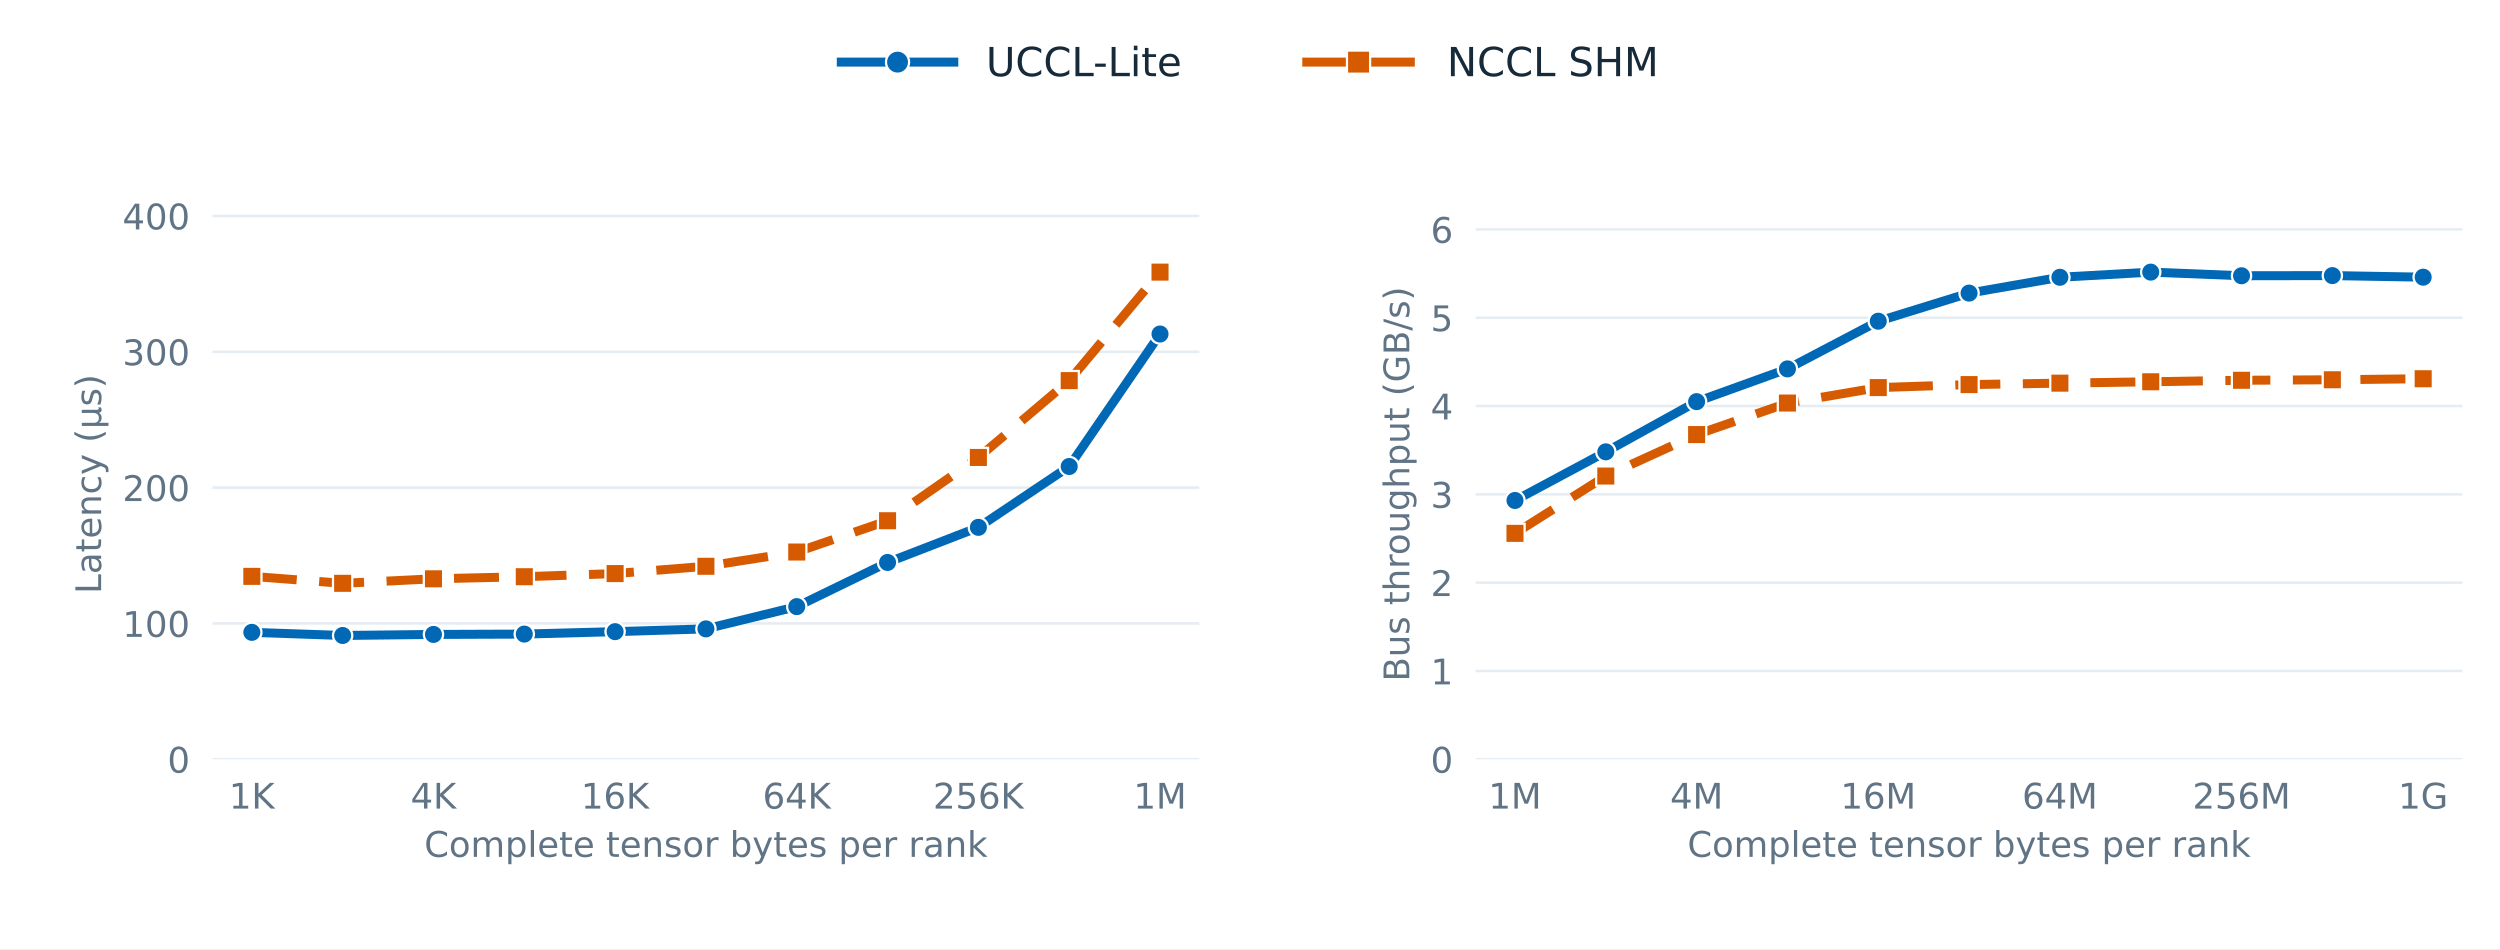
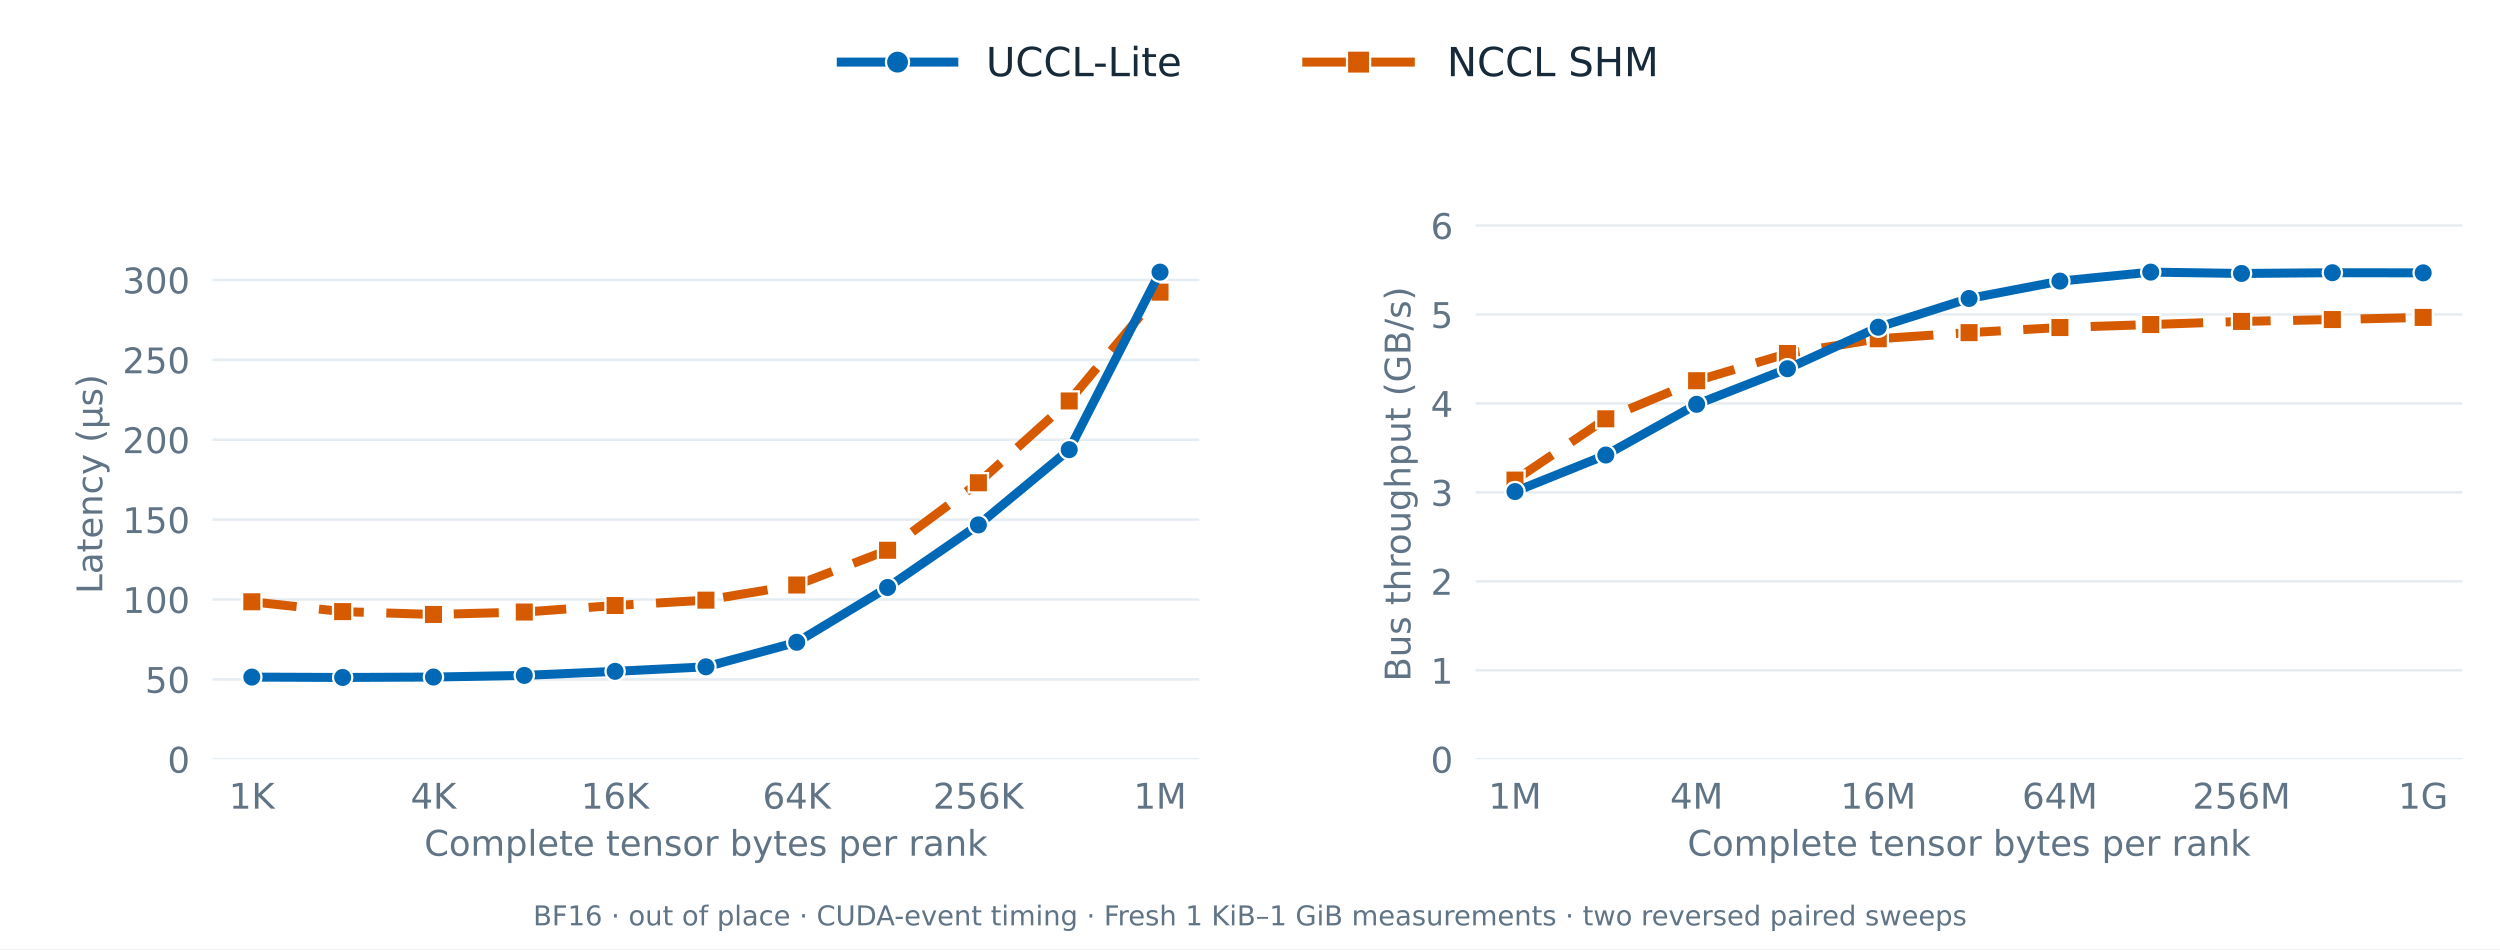
<svg xmlns="http://www.w3.org/2000/svg" xmlns:xlink="http://www.w3.org/1999/xlink" width="777.6pt" height="295.2pt" viewBox="0 0 777.6 295.2" version="1.1">
  <defs>
    <style type="text/css">*{stroke-linejoin: round; stroke-linecap: butt}</style>
  </defs>
  <g id="figure_1">
    <g id="patch_1">
      <path d="M 0 295.2 L 777.6 295.2 L 777.6 0 L 0 0 z " style="fill: #ffffff" />
    </g>
    <g id="axes_1">
      <g id="patch_2">
        <path d="M 66.096 236.16 L 373.043 236.16 L 373.043 64.944 L 66.096 64.944 z " style="fill: #ffffff" />
      </g>
      <g id="matplotlib.axis_1">
        <g id="xtick_1">
          <g id="line2d_1" />
          <g id="text_1">
-             <text style="font-size: 11px; font-family: 'DejaVu Sans'; text-anchor: middle; fill: #607486" x="78.327" y="251.517" transform="rotate(-0 78.32651 251.5174)">1K</text>
+             <text style="font-size: 11px; font-family: 'DejaVu Sans'; text-anchor: middle; fill: #607486" x="78.327" y="251.518" transform="rotate(-0 78.32651 251.5183)">1K</text>
          </g>
        </g>
        <g id="xtick_2">
          <g id="line2d_2" />
          <g id="text_2">
-             <text style="font-size: 11px; font-family: 'DejaVu Sans'; text-anchor: middle; fill: #607486" x="134.824" y="251.517" transform="rotate(-0 134.8238 251.5174)">4K</text>
+             <text style="font-size: 11px; font-family: 'DejaVu Sans'; text-anchor: middle; fill: #607486" x="134.824" y="251.518" transform="rotate(-0 134.8238 251.5183)">4K</text>
          </g>
        </g>
        <g id="xtick_3">
          <g id="line2d_3" />
          <g id="text_3">
-             <text style="font-size: 11px; font-family: 'DejaVu Sans'; text-anchor: middle; fill: #607486" x="191.321" y="251.517" transform="rotate(-0 191.3211 251.5174)">16K</text>
+             <text style="font-size: 11px; font-family: 'DejaVu Sans'; text-anchor: middle; fill: #607486" x="191.321" y="251.518" transform="rotate(-0 191.3211 251.5183)">16K</text>
          </g>
        </g>
        <g id="xtick_4">
          <g id="line2d_4" />
          <g id="text_4">
-             <text style="font-size: 11px; font-family: 'DejaVu Sans'; text-anchor: middle; fill: #607486" x="247.818" y="251.517" transform="rotate(-0 247.8183 251.5174)">64K</text>
+             <text style="font-size: 11px; font-family: 'DejaVu Sans'; text-anchor: middle; fill: #607486" x="247.818" y="251.518" transform="rotate(-0 247.8183 251.5183)">64K</text>
          </g>
        </g>
        <g id="xtick_5">
          <g id="line2d_5" />
          <g id="text_5">
-             <text style="font-size: 11px; font-family: 'DejaVu Sans'; text-anchor: middle; fill: #607486" x="304.316" y="251.517" transform="rotate(-0 304.3156 251.5174)">256K</text>
+             <text style="font-size: 11px; font-family: 'DejaVu Sans'; text-anchor: middle; fill: #607486" x="304.316" y="251.518" transform="rotate(-0 304.3156 251.5183)">256K</text>
          </g>
        </g>
        <g id="xtick_6">
          <g id="line2d_6" />
          <g id="text_6">
-             <text style="font-size: 11px; font-family: 'DejaVu Sans'; text-anchor: middle; fill: #607486" x="360.813" y="251.517" transform="rotate(-0 360.8129 251.5174)">1M</text>
+             <text style="font-size: 11px; font-family: 'DejaVu Sans'; text-anchor: middle; fill: #607486" x="360.813" y="251.518" transform="rotate(-0 360.8129 251.5183)">1M</text>
          </g>
        </g>
        <g id="text_7">
-           <text style="font-size: 11px; font-family: 'DejaVu Sans'; text-anchor: middle; fill: #607486" x="219.57" y="266.518" transform="rotate(-0 219.5697 266.5183)">Complete tensor bytes per rank</text>
+           <text style="font-size: 11px; font-family: 'DejaVu Sans'; text-anchor: middle; fill: #607486" x="219.57" y="266.164" transform="rotate(-0 219.5697 266.1642)">Complete tensor bytes per rank</text>
        </g>
      </g>
      <g id="matplotlib.axis_2">
        <g id="ytick_1">
          <g id="line2d_7">
            <path d="M 66.096 236.16 L 373.043 236.16 " clip-path="url(#pcc9501a2ec)" style="fill: none; stroke: #e6edf2; stroke-width: 0.8; stroke-linecap: square" />
          </g>
          <g id="line2d_8" />
          <g id="text_8">
-             <text style="font-size: 11px; font-family: 'DejaVu Sans'; text-anchor: end; fill: #607486" x="59.096" y="240.339" transform="rotate(-0 59.096 240.3387)">0</text>
+             <text style="font-size: 11px; font-family: 'DejaVu Sans'; text-anchor: end; fill: #607486" x="59.096" y="240.339" transform="rotate(-0 59.096 240.3391)">0</text>
          </g>
        </g>
        <g id="ytick_2">
          <g id="line2d_9">
-             <path d="M 66.096 193.914 L 373.043 193.914 " clip-path="url(#pcc9501a2ec)" style="fill: none; stroke: #e6edf2; stroke-width: 0.8; stroke-linecap: square" />
+             <path d="M 66.096 211.312 L 373.043 211.312 " clip-path="url(#pcc9501a2ec)" style="fill: none; stroke: #e6edf2; stroke-width: 0.8; stroke-linecap: square" />
          </g>
          <g id="line2d_10" />
          <g id="text_9">
-             <text style="font-size: 11px; font-family: 'DejaVu Sans'; text-anchor: end; fill: #607486" x="59.096" y="198.092" transform="rotate(-0 59.096 198.0925)">100</text>
+             <text style="font-size: 11px; font-family: 'DejaVu Sans'; text-anchor: end; fill: #607486" x="59.096" y="215.492" transform="rotate(-0 59.096 215.4916)">50</text>
          </g>
        </g>
        <g id="ytick_3">
          <g id="line2d_11">
-             <path d="M 66.096 151.668 L 373.043 151.668 " clip-path="url(#pcc9501a2ec)" style="fill: none; stroke: #e6edf2; stroke-width: 0.8; stroke-linecap: square" />
+             <path d="M 66.096 186.465 L 373.043 186.465 " clip-path="url(#pcc9501a2ec)" style="fill: none; stroke: #e6edf2; stroke-width: 0.8; stroke-linecap: square" />
          </g>
          <g id="line2d_12" />
          <g id="text_10">
-             <text style="font-size: 11px; font-family: 'DejaVu Sans'; text-anchor: end; fill: #607486" x="59.096" y="155.846" transform="rotate(-0 59.096 155.8463)">200</text>
+             <text style="font-size: 11px; font-family: 'DejaVu Sans'; text-anchor: end; fill: #607486" x="59.096" y="190.644" transform="rotate(-0 59.096 190.644)">100</text>
          </g>
        </g>
        <g id="ytick_4">
          <g id="line2d_13">
-             <path d="M 66.096 109.421 L 373.043 109.421 " clip-path="url(#pcc9501a2ec)" style="fill: none; stroke: #e6edf2; stroke-width: 0.8; stroke-linecap: square" />
+             <path d="M 66.096 161.617 L 373.043 161.617 " clip-path="url(#pcc9501a2ec)" style="fill: none; stroke: #e6edf2; stroke-width: 0.8; stroke-linecap: square" />
          </g>
          <g id="line2d_14" />
          <g id="text_11">
-             <text style="font-size: 11px; font-family: 'DejaVu Sans'; text-anchor: end; fill: #607486" x="59.096" y="113.6" transform="rotate(-0 59.096 113.6001)">300</text>
+             <text style="font-size: 11px; font-family: 'DejaVu Sans'; text-anchor: end; fill: #607486" x="59.096" y="165.796" transform="rotate(-0 59.096 165.7964)">150</text>
          </g>
        </g>
        <g id="ytick_5">
          <g id="line2d_15">
-             <path d="M 66.096 67.175 L 373.043 67.175 " clip-path="url(#pcc9501a2ec)" style="fill: none; stroke: #e6edf2; stroke-width: 0.8; stroke-linecap: square" />
+             <path d="M 66.096 136.77 L 373.043 136.77 " clip-path="url(#pcc9501a2ec)" style="fill: none; stroke: #e6edf2; stroke-width: 0.8; stroke-linecap: square" />
          </g>
          <g id="line2d_16" />
          <g id="text_12">
-             <text style="font-size: 11px; font-family: 'DejaVu Sans'; text-anchor: end; fill: #607486" x="59.096" y="71.354" transform="rotate(-0 59.096 71.35385)">400</text>
-           </g>
-         </g>
-         <g id="text_13">
-           <text style="font-size: 11px; font-family: 'DejaVu Sans'; text-anchor: middle; fill: #607486" x="31.457" y="150.552" transform="rotate(-90 31.45717 150.552)">Latency (µs)</text>
-         </g>
-       </g>
-       <g id="line2d_17">
-         <path d="M 78.327 179.273 L 106.575 181.436 L 134.824 180.03 L 163.072 179.381 L 191.321 178.408 L 219.57 176.137 L 247.818 171.702 L 276.067 161.969 L 304.316 142.286 L 332.564 118.384 L 360.813 84.641 " clip-path="url(#pcc9501a2ec)" style="fill: none; stroke-dasharray: 14,7; stroke-dashoffset: 0; stroke: #d65a00; stroke-width: 2.8" />
+             <text style="font-size: 11px; font-family: 'DejaVu Sans'; text-anchor: end; fill: #607486" x="59.096" y="140.949" transform="rotate(-0 59.096 140.9488)">200</text>
+           </g>
+         </g>
+         <g id="ytick_6">
+           <g id="line2d_17">
+             <path d="M 66.096 111.922 L 373.043 111.922 " clip-path="url(#pcc9501a2ec)" style="fill: none; stroke: #e6edf2; stroke-width: 0.8; stroke-linecap: square" />
+           </g>
+           <g id="line2d_18" />
+           <g id="text_13">
+             <text style="font-size: 11px; font-family: 'DejaVu Sans'; text-anchor: end; fill: #607486" x="59.096" y="116.101" transform="rotate(-0 59.096 116.1012)">250</text>
+           </g>
+         </g>
+         <g id="ytick_7">
+           <g id="line2d_19">
+             <path d="M 66.096 87.074 L 373.043 87.074 " clip-path="url(#pcc9501a2ec)" style="fill: none; stroke: #e6edf2; stroke-width: 0.8; stroke-linecap: square" />
+           </g>
+           <g id="line2d_20" />
+           <g id="text_14">
+             <text style="font-size: 11px; font-family: 'DejaVu Sans'; text-anchor: end; fill: #607486" x="59.096" y="91.254" transform="rotate(-0 59.096 91.25363)">300</text>
+           </g>
+         </g>
+         <g id="text_15">
+           <text style="font-size: 11px; font-family: 'DejaVu Sans'; text-anchor: middle; fill: #607486" x="31.812" y="150.552" transform="rotate(-90 31.81209 150.552)">Latency (µs)</text>
+         </g>
+       </g>
+       <g id="line2d_21">
+         <path d="M 78.327 187.18 L 106.575 190.234 L 134.824 191.124 L 163.072 190.369 L 191.321 188.333 L 219.57 186.672 L 247.818 181.964 L 276.067 171.151 L 304.316 150.16 L 332.564 124.716 L 360.813 90.875 " clip-path="url(#pcc9501a2ec)" style="fill: none; stroke-dasharray: 14,7; stroke-dashoffset: 0; stroke: #d65a00; stroke-width: 2.8" />
        <defs>
          <path id="mbd1e659322" d="M -3 3 L 3 3 L 3 -3 L -3 -3 z " style="stroke: #ffffff; stroke-width: 0.7; stroke-linejoin: miter" />
        </defs>
        <g clip-path="url(#pcc9501a2ec)">
-           <use xlink:href="#mbd1e659322" x="78.327" y="179.273" style="fill: #d65a00; stroke: #ffffff; stroke-width: 0.7; stroke-linejoin: miter" />
-           <use xlink:href="#mbd1e659322" x="106.575" y="181.436" style="fill: #d65a00; stroke: #ffffff; stroke-width: 0.7; stroke-linejoin: miter" />
-           <use xlink:href="#mbd1e659322" x="134.824" y="180.03" style="fill: #d65a00; stroke: #ffffff; stroke-width: 0.7; stroke-linejoin: miter" />
-           <use xlink:href="#mbd1e659322" x="163.072" y="179.381" style="fill: #d65a00; stroke: #ffffff; stroke-width: 0.7; stroke-linejoin: miter" />
-           <use xlink:href="#mbd1e659322" x="191.321" y="178.408" style="fill: #d65a00; stroke: #ffffff; stroke-width: 0.7; stroke-linejoin: miter" />
-           <use xlink:href="#mbd1e659322" x="219.57" y="176.137" style="fill: #d65a00; stroke: #ffffff; stroke-width: 0.7; stroke-linejoin: miter" />
-           <use xlink:href="#mbd1e659322" x="247.818" y="171.702" style="fill: #d65a00; stroke: #ffffff; stroke-width: 0.7; stroke-linejoin: miter" />
-           <use xlink:href="#mbd1e659322" x="276.067" y="161.969" style="fill: #d65a00; stroke: #ffffff; stroke-width: 0.7; stroke-linejoin: miter" />
-           <use xlink:href="#mbd1e659322" x="304.316" y="142.286" style="fill: #d65a00; stroke: #ffffff; stroke-width: 0.7; stroke-linejoin: miter" />
-           <use xlink:href="#mbd1e659322" x="332.564" y="118.384" style="fill: #d65a00; stroke: #ffffff; stroke-width: 0.7; stroke-linejoin: miter" />
-           <use xlink:href="#mbd1e659322" x="360.813" y="84.641" style="fill: #d65a00; stroke: #ffffff; stroke-width: 0.7; stroke-linejoin: miter" />
-         </g>
-       </g>
-       <g id="line2d_18">
-         <path d="M 78.327 196.685 L 106.575 197.658 L 134.824 197.334 L 163.072 197.226 L 191.321 196.469 L 219.57 195.604 L 247.818 188.682 L 276.067 174.947 L 304.316 164.024 L 332.564 145.097 L 360.813 103.892 " clip-path="url(#pcc9501a2ec)" style="fill: none; stroke: #0068b5; stroke-width: 2.8; stroke-linecap: square" />
+           <use xlink:href="#mbd1e659322" x="78.327" y="187.18" style="fill: #d65a00; stroke: #ffffff; stroke-width: 0.7; stroke-linejoin: miter" />
+           <use xlink:href="#mbd1e659322" x="106.575" y="190.234" style="fill: #d65a00; stroke: #ffffff; stroke-width: 0.7; stroke-linejoin: miter" />
+           <use xlink:href="#mbd1e659322" x="134.824" y="191.124" style="fill: #d65a00; stroke: #ffffff; stroke-width: 0.7; stroke-linejoin: miter" />
+           <use xlink:href="#mbd1e659322" x="163.072" y="190.369" style="fill: #d65a00; stroke: #ffffff; stroke-width: 0.7; stroke-linejoin: miter" />
+           <use xlink:href="#mbd1e659322" x="191.321" y="188.333" style="fill: #d65a00; stroke: #ffffff; stroke-width: 0.7; stroke-linejoin: miter" />
+           <use xlink:href="#mbd1e659322" x="219.57" y="186.672" style="fill: #d65a00; stroke: #ffffff; stroke-width: 0.7; stroke-linejoin: miter" />
+           <use xlink:href="#mbd1e659322" x="247.818" y="181.964" style="fill: #d65a00; stroke: #ffffff; stroke-width: 0.7; stroke-linejoin: miter" />
+           <use xlink:href="#mbd1e659322" x="276.067" y="171.151" style="fill: #d65a00; stroke: #ffffff; stroke-width: 0.7; stroke-linejoin: miter" />
+           <use xlink:href="#mbd1e659322" x="304.316" y="150.16" style="fill: #d65a00; stroke: #ffffff; stroke-width: 0.7; stroke-linejoin: miter" />
+           <use xlink:href="#mbd1e659322" x="332.564" y="124.716" style="fill: #d65a00; stroke: #ffffff; stroke-width: 0.7; stroke-linejoin: miter" />
+           <use xlink:href="#mbd1e659322" x="360.813" y="90.875" style="fill: #d65a00; stroke: #ffffff; stroke-width: 0.7; stroke-linejoin: miter" />
+         </g>
+       </g>
+       <g id="line2d_22">
+         <path d="M 78.327 210.601 L 106.575 210.716 L 134.824 210.589 L 163.072 210.08 L 191.321 208.812 L 219.57 207.408 L 247.818 199.775 L 276.067 182.728 L 304.316 163.263 L 332.564 139.863 L 360.813 84.641 " clip-path="url(#pcc9501a2ec)" style="fill: none; stroke: #0068b5; stroke-width: 2.8; stroke-linecap: square" />
        <defs>
          <path id="me8a90994ab" d="M 0 3 C 0.796 3 1.559 2.684 2.121 2.121 C 2.684 1.559 3 0.796 3 0 C 3 -0.796 2.684 -1.559 2.121 -2.121 C 1.559 -2.684 0.796 -3 0 -3 C -0.796 -3 -1.559 -2.684 -2.121 -2.121 C -2.684 -1.559 -3 -0.796 -3 0 C -3 0.796 -2.684 1.559 -2.121 2.121 C -1.559 2.684 -0.796 3 0 3 z " style="stroke: #ffffff; stroke-width: 0.7" />
        </defs>
        <g clip-path="url(#pcc9501a2ec)">
-           <use xlink:href="#me8a90994ab" x="78.327" y="196.685" style="fill: #0068b5; stroke: #ffffff; stroke-width: 0.7" />
-           <use xlink:href="#me8a90994ab" x="106.575" y="197.658" style="fill: #0068b5; stroke: #ffffff; stroke-width: 0.7" />
-           <use xlink:href="#me8a90994ab" x="134.824" y="197.334" style="fill: #0068b5; stroke: #ffffff; stroke-width: 0.7" />
-           <use xlink:href="#me8a90994ab" x="163.072" y="197.226" style="fill: #0068b5; stroke: #ffffff; stroke-width: 0.7" />
-           <use xlink:href="#me8a90994ab" x="191.321" y="196.469" style="fill: #0068b5; stroke: #ffffff; stroke-width: 0.7" />
-           <use xlink:href="#me8a90994ab" x="219.57" y="195.604" style="fill: #0068b5; stroke: #ffffff; stroke-width: 0.7" />
-           <use xlink:href="#me8a90994ab" x="247.818" y="188.682" style="fill: #0068b5; stroke: #ffffff; stroke-width: 0.7" />
-           <use xlink:href="#me8a90994ab" x="276.067" y="174.947" style="fill: #0068b5; stroke: #ffffff; stroke-width: 0.7" />
-           <use xlink:href="#me8a90994ab" x="304.316" y="164.024" style="fill: #0068b5; stroke: #ffffff; stroke-width: 0.7" />
-           <use xlink:href="#me8a90994ab" x="332.564" y="145.097" style="fill: #0068b5; stroke: #ffffff; stroke-width: 0.7" />
-           <use xlink:href="#me8a90994ab" x="360.813" y="103.892" style="fill: #0068b5; stroke: #ffffff; stroke-width: 0.7" />
+           <use xlink:href="#me8a90994ab" x="78.327" y="210.601" style="fill: #0068b5; stroke: #ffffff; stroke-width: 0.7" />
+           <use xlink:href="#me8a90994ab" x="106.575" y="210.716" style="fill: #0068b5; stroke: #ffffff; stroke-width: 0.7" />
+           <use xlink:href="#me8a90994ab" x="134.824" y="210.589" style="fill: #0068b5; stroke: #ffffff; stroke-width: 0.7" />
+           <use xlink:href="#me8a90994ab" x="163.072" y="210.08" style="fill: #0068b5; stroke: #ffffff; stroke-width: 0.7" />
+           <use xlink:href="#me8a90994ab" x="191.321" y="208.812" style="fill: #0068b5; stroke: #ffffff; stroke-width: 0.7" />
+           <use xlink:href="#me8a90994ab" x="219.57" y="207.408" style="fill: #0068b5; stroke: #ffffff; stroke-width: 0.7" />
+           <use xlink:href="#me8a90994ab" x="247.818" y="199.775" style="fill: #0068b5; stroke: #ffffff; stroke-width: 0.7" />
+           <use xlink:href="#me8a90994ab" x="276.067" y="182.728" style="fill: #0068b5; stroke: #ffffff; stroke-width: 0.7" />
+           <use xlink:href="#me8a90994ab" x="304.316" y="163.263" style="fill: #0068b5; stroke: #ffffff; stroke-width: 0.7" />
+           <use xlink:href="#me8a90994ab" x="332.564" y="139.863" style="fill: #0068b5; stroke: #ffffff; stroke-width: 0.7" />
+           <use xlink:href="#me8a90994ab" x="360.813" y="84.641" style="fill: #0068b5; stroke: #ffffff; stroke-width: 0.7" />
        </g>
      </g>
    </g>
    <g id="axes_2">
      <g id="patch_3">
        <path d="M 458.989 236.16 L 765.936 236.16 L 765.936 64.944 L 458.989 64.944 z " style="fill: #ffffff" />
      </g>
      <g id="matplotlib.axis_3">
        <g id="xtick_7">
-           <g id="line2d_19" />
-           <g id="text_14">
-             <text style="font-size: 11px; font-family: 'DejaVu Sans'; text-anchor: middle; fill: #607486" x="471.219" y="251.517" transform="rotate(-0 471.2191 251.5174)">1M</text>
+           <g id="line2d_23" />
+           <g id="text_16">
+             <text style="font-size: 11px; font-family: 'DejaVu Sans'; text-anchor: middle; fill: #607486" x="471.219" y="251.518" transform="rotate(-0 471.2191 251.5183)">1M</text>
          </g>
        </g>
        <g id="xtick_8">
-           <g id="line2d_20" />
-           <g id="text_15">
-             <text style="font-size: 11px; font-family: 'DejaVu Sans'; text-anchor: middle; fill: #607486" x="527.716" y="251.517" transform="rotate(-0 527.7164 251.5174)">4M</text>
+           <g id="line2d_24" />
+           <g id="text_17">
+             <text style="font-size: 11px; font-family: 'DejaVu Sans'; text-anchor: middle; fill: #607486" x="527.716" y="251.518" transform="rotate(-0 527.7164 251.5183)">4M</text>
          </g>
        </g>
        <g id="xtick_9">
-           <g id="line2d_21" />
-           <g id="text_16">
-             <text style="font-size: 11px; font-family: 'DejaVu Sans'; text-anchor: middle; fill: #607486" x="584.214" y="251.517" transform="rotate(-0 584.2137 251.5174)">16M</text>
+           <g id="line2d_25" />
+           <g id="text_18">
+             <text style="font-size: 11px; font-family: 'DejaVu Sans'; text-anchor: middle; fill: #607486" x="584.214" y="251.518" transform="rotate(-0 584.2137 251.5183)">16M</text>
          </g>
        </g>
        <g id="xtick_10">
-           <g id="line2d_22" />
-           <g id="text_17">
-             <text style="font-size: 11px; font-family: 'DejaVu Sans'; text-anchor: middle; fill: #607486" x="640.711" y="251.517" transform="rotate(-0 640.711 251.5174)">64M</text>
+           <g id="line2d_26" />
+           <g id="text_19">
+             <text style="font-size: 11px; font-family: 'DejaVu Sans'; text-anchor: middle; fill: #607486" x="640.711" y="251.518" transform="rotate(-0 640.711 251.5183)">64M</text>
          </g>
        </g>
        <g id="xtick_11">
-           <g id="line2d_23" />
-           <g id="text_18">
-             <text style="font-size: 11px; font-family: 'DejaVu Sans'; text-anchor: middle; fill: #607486" x="697.208" y="251.517" transform="rotate(-0 697.2082 251.5174)">256M</text>
+           <g id="line2d_27" />
+           <g id="text_20">
+             <text style="font-size: 11px; font-family: 'DejaVu Sans'; text-anchor: middle; fill: #607486" x="697.208" y="251.518" transform="rotate(-0 697.2082 251.5183)">256M</text>
          </g>
        </g>
        <g id="xtick_12">
-           <g id="line2d_24" />
-           <g id="text_19">
-             <text style="font-size: 11px; font-family: 'DejaVu Sans'; text-anchor: middle; fill: #607486" x="753.705" y="251.517" transform="rotate(-0 753.7055 251.5174)">1G</text>
-           </g>
-         </g>
-         <g id="text_20">
-           <text style="font-size: 11px; font-family: 'DejaVu Sans'; text-anchor: middle; fill: #607486" x="612.462" y="266.518" transform="rotate(-0 612.4623 266.5183)">Complete tensor bytes per rank</text>
+           <g id="line2d_28" />
+           <g id="text_21">
+             <text style="font-size: 11px; font-family: 'DejaVu Sans'; text-anchor: middle; fill: #607486" x="753.705" y="251.518" transform="rotate(-0 753.7055 251.5183)">1G</text>
+           </g>
+         </g>
+         <g id="text_22">
+           <text style="font-size: 11px; font-family: 'DejaVu Sans'; text-anchor: middle; fill: #607486" x="612.462" y="266.164" transform="rotate(-0 612.4623 266.1642)">Complete tensor bytes per rank</text>
        </g>
      </g>
      <g id="matplotlib.axis_4">
-         <g id="ytick_6">
-           <g id="line2d_25">
-             <path d="M 458.989 236.16 L 765.936 236.16 " clip-path="url(#pd6201156bf)" style="fill: none; stroke: #e6edf2; stroke-width: 0.8; stroke-linecap: square" />
-           </g>
-           <g id="line2d_26" />
-           <g id="text_21">
-             <text style="font-size: 11px; font-family: 'DejaVu Sans'; text-anchor: end; fill: #607486" x="451.989" y="240.339" transform="rotate(-0 451.9886 240.3387)">0</text>
-           </g>
-         </g>
-         <g id="ytick_7">
-           <g id="line2d_27">
-             <path d="M 458.989 208.693 L 765.936 208.693 " clip-path="url(#pd6201156bf)" style="fill: none; stroke: #e6edf2; stroke-width: 0.8; stroke-linecap: square" />
-           </g>
-           <g id="line2d_28" />
-           <g id="text_22">
-             <text style="font-size: 11px; font-family: 'DejaVu Sans'; text-anchor: end; fill: #607486" x="451.989" y="212.872" transform="rotate(-0 451.9886 212.8716)">1</text>
-           </g>
-         </g>
        <g id="ytick_8">
          <g id="line2d_29">
-             <path d="M 458.989 181.226 L 765.936 181.226 " clip-path="url(#pd6201156bf)" style="fill: none; stroke: #e6edf2; stroke-width: 0.8; stroke-linecap: square" />
+             <path d="M 458.989 236.16 L 765.936 236.16 " clip-path="url(#pd6201156bf)" style="fill: none; stroke: #e6edf2; stroke-width: 0.8; stroke-linecap: square" />
          </g>
          <g id="line2d_30" />
          <g id="text_23">
-             <text style="font-size: 11px; font-family: 'DejaVu Sans'; text-anchor: end; fill: #607486" x="451.989" y="185.405" transform="rotate(-0 451.9886 185.4045)">2</text>
+             <text style="font-size: 11px; font-family: 'DejaVu Sans'; text-anchor: end; fill: #607486" x="451.989" y="240.339" transform="rotate(-0 451.9886 240.3391)">0</text>
          </g>
        </g>
        <g id="ytick_9">
          <g id="line2d_31">
-             <path d="M 458.989 153.759 L 765.936 153.759 " clip-path="url(#pd6201156bf)" style="fill: none; stroke: #e6edf2; stroke-width: 0.8; stroke-linecap: square" />
+             <path d="M 458.989 208.49 L 765.936 208.49 " clip-path="url(#pd6201156bf)" style="fill: none; stroke: #e6edf2; stroke-width: 0.8; stroke-linecap: square" />
          </g>
          <g id="line2d_32" />
          <g id="text_24">
-             <text style="font-size: 11px; font-family: 'DejaVu Sans'; text-anchor: end; fill: #607486" x="451.989" y="157.937" transform="rotate(-0 451.9886 157.9374)">3</text>
+             <text style="font-size: 11px; font-family: 'DejaVu Sans'; text-anchor: end; fill: #607486" x="451.989" y="212.67" transform="rotate(-0 451.9886 212.6696)">1</text>
          </g>
        </g>
        <g id="ytick_10">
          <g id="line2d_33">
-             <path d="M 458.989 126.292 L 765.936 126.292 " clip-path="url(#pd6201156bf)" style="fill: none; stroke: #e6edf2; stroke-width: 0.8; stroke-linecap: square" />
+             <path d="M 458.989 180.821 L 765.936 180.821 " clip-path="url(#pd6201156bf)" style="fill: none; stroke: #e6edf2; stroke-width: 0.8; stroke-linecap: square" />
          </g>
          <g id="line2d_34" />
          <g id="text_25">
-             <text style="font-size: 11px; font-family: 'DejaVu Sans'; text-anchor: end; fill: #607486" x="451.989" y="130.47" transform="rotate(-0 451.9886 130.4703)">4</text>
+             <text style="font-size: 11px; font-family: 'DejaVu Sans'; text-anchor: end; fill: #607486" x="451.989" y="185" transform="rotate(-0 451.9886 185)">2</text>
          </g>
        </g>
        <g id="ytick_11">
          <g id="line2d_35">
-             <path d="M 458.989 98.824 L 765.936 98.824 " clip-path="url(#pd6201156bf)" style="fill: none; stroke: #e6edf2; stroke-width: 0.8; stroke-linecap: square" />
+             <path d="M 458.989 153.151 L 765.936 153.151 " clip-path="url(#pd6201156bf)" style="fill: none; stroke: #e6edf2; stroke-width: 0.8; stroke-linecap: square" />
          </g>
          <g id="line2d_36" />
          <g id="text_26">
-             <text style="font-size: 11px; font-family: 'DejaVu Sans'; text-anchor: end; fill: #607486" x="451.989" y="103.003" transform="rotate(-0 451.9886 103.0032)">5</text>
+             <text style="font-size: 11px; font-family: 'DejaVu Sans'; text-anchor: end; fill: #607486" x="451.989" y="157.33" transform="rotate(-0 451.9886 157.3305)">3</text>
          </g>
        </g>
        <g id="ytick_12">
          <g id="line2d_37">
-             <path d="M 458.989 71.357 L 765.936 71.357 " clip-path="url(#pd6201156bf)" style="fill: none; stroke: #e6edf2; stroke-width: 0.8; stroke-linecap: square" />
+             <path d="M 458.989 125.482 L 765.936 125.482 " clip-path="url(#pd6201156bf)" style="fill: none; stroke: #e6edf2; stroke-width: 0.8; stroke-linecap: square" />
          </g>
          <g id="line2d_38" />
          <g id="text_27">
-             <text style="font-size: 11px; font-family: 'DejaVu Sans'; text-anchor: end; fill: #607486" x="451.989" y="75.536" transform="rotate(-0 451.9886 75.53609)">6</text>
-           </g>
-         </g>
-         <g id="text_28">
-           <text style="font-size: 11px; font-family: 'DejaVu Sans'; text-anchor: middle; fill: #607486" x="438.347" y="150.552" transform="rotate(-90 438.3473 150.552)">Bus throughput (GB/s)</text>
-         </g>
-       </g>
-       <g id="line2d_39">
-         <path d="M 471.219 165.894 L 499.468 148.069 L 527.716 135.168 L 555.965 125.364 L 584.214 120.558 L 612.462 119.626 L 640.711 119.176 L 668.96 118.749 L 697.208 118.279 L 725.457 118.122 L 753.705 117.802 " clip-path="url(#pd6201156bf)" style="fill: none; stroke-dasharray: 14,7; stroke-dashoffset: 0; stroke: #d65a00; stroke-width: 2.8" />
+             <text style="font-size: 11px; font-family: 'DejaVu Sans'; text-anchor: end; fill: #607486" x="451.989" y="129.661" transform="rotate(-0 451.9886 129.6609)">4</text>
+           </g>
+         </g>
+         <g id="ytick_13">
+           <g id="line2d_39">
+             <path d="M 458.989 97.812 L 765.936 97.812 " clip-path="url(#pd6201156bf)" style="fill: none; stroke: #e6edf2; stroke-width: 0.8; stroke-linecap: square" />
+           </g>
+           <g id="line2d_40" />
+           <g id="text_28">
+             <text style="font-size: 11px; font-family: 'DejaVu Sans'; text-anchor: end; fill: #607486" x="451.989" y="101.991" transform="rotate(-0 451.9886 101.9914)">5</text>
+           </g>
+         </g>
+         <g id="ytick_14">
+           <g id="line2d_41">
+             <path d="M 458.989 70.143 L 765.936 70.143 " clip-path="url(#pd6201156bf)" style="fill: none; stroke: #e6edf2; stroke-width: 0.8; stroke-linecap: square" />
+           </g>
+           <g id="line2d_42" />
+           <g id="text_29">
+             <text style="font-size: 11px; font-family: 'DejaVu Sans'; text-anchor: end; fill: #607486" x="451.989" y="74.322" transform="rotate(-0 451.9886 74.3218)">6</text>
+           </g>
+         </g>
+         <g id="text_30">
+           <text style="font-size: 11px; font-family: 'DejaVu Sans'; text-anchor: middle; fill: #607486" x="438.702" y="150.552" transform="rotate(-90 438.7022 150.552)">Bus throughput (GB/s)</text>
+         </g>
+       </g>
+       <g id="line2d_43">
+         <path d="M 471.219 149.323 L 499.468 130.268 L 527.716 118.418 L 555.965 109.952 L 584.214 105.364 L 612.462 103.461 L 640.711 101.875 L 668.96 100.946 L 697.208 99.974 L 725.457 99.393 L 753.705 98.731 " clip-path="url(#pd6201156bf)" style="fill: none; stroke-dasharray: 14,7; stroke-dashoffset: 0; stroke: #d65a00; stroke-width: 2.8" />
        <g clip-path="url(#pd6201156bf)">
-           <use xlink:href="#mbd1e659322" x="471.219" y="165.894" style="fill: #d65a00; stroke: #ffffff; stroke-width: 0.7; stroke-linejoin: miter" />
-           <use xlink:href="#mbd1e659322" x="499.468" y="148.069" style="fill: #d65a00; stroke: #ffffff; stroke-width: 0.7; stroke-linejoin: miter" />
-           <use xlink:href="#mbd1e659322" x="527.716" y="135.168" style="fill: #d65a00; stroke: #ffffff; stroke-width: 0.7; stroke-linejoin: miter" />
-           <use xlink:href="#mbd1e659322" x="555.965" y="125.364" style="fill: #d65a00; stroke: #ffffff; stroke-width: 0.7; stroke-linejoin: miter" />
-           <use xlink:href="#mbd1e659322" x="584.214" y="120.558" style="fill: #d65a00; stroke: #ffffff; stroke-width: 0.7; stroke-linejoin: miter" />
-           <use xlink:href="#mbd1e659322" x="612.462" y="119.626" style="fill: #d65a00; stroke: #ffffff; stroke-width: 0.7; stroke-linejoin: miter" />
-           <use xlink:href="#mbd1e659322" x="640.711" y="119.176" style="fill: #d65a00; stroke: #ffffff; stroke-width: 0.7; stroke-linejoin: miter" />
-           <use xlink:href="#mbd1e659322" x="668.96" y="118.749" style="fill: #d65a00; stroke: #ffffff; stroke-width: 0.7; stroke-linejoin: miter" />
-           <use xlink:href="#mbd1e659322" x="697.208" y="118.279" style="fill: #d65a00; stroke: #ffffff; stroke-width: 0.7; stroke-linejoin: miter" />
-           <use xlink:href="#mbd1e659322" x="725.457" y="118.122" style="fill: #d65a00; stroke: #ffffff; stroke-width: 0.7; stroke-linejoin: miter" />
-           <use xlink:href="#mbd1e659322" x="753.705" y="117.802" style="fill: #d65a00; stroke: #ffffff; stroke-width: 0.7; stroke-linejoin: miter" />
-         </g>
-       </g>
-       <g id="line2d_40">
-         <path d="M 471.219 155.668 L 499.468 140.539 L 527.716 124.926 L 555.965 114.739 L 584.214 99.908 L 612.462 91.166 L 640.711 86.246 L 668.96 84.641 L 697.208 85.771 L 725.457 85.721 L 753.705 86.212 " clip-path="url(#pd6201156bf)" style="fill: none; stroke: #0068b5; stroke-width: 2.8; stroke-linecap: square" />
+           <use xlink:href="#mbd1e659322" x="471.219" y="149.323" style="fill: #d65a00; stroke: #ffffff; stroke-width: 0.7; stroke-linejoin: miter" />
+           <use xlink:href="#mbd1e659322" x="499.468" y="130.268" style="fill: #d65a00; stroke: #ffffff; stroke-width: 0.7; stroke-linejoin: miter" />
+           <use xlink:href="#mbd1e659322" x="527.716" y="118.418" style="fill: #d65a00; stroke: #ffffff; stroke-width: 0.7; stroke-linejoin: miter" />
+           <use xlink:href="#mbd1e659322" x="555.965" y="109.952" style="fill: #d65a00; stroke: #ffffff; stroke-width: 0.7; stroke-linejoin: miter" />
+           <use xlink:href="#mbd1e659322" x="584.214" y="105.364" style="fill: #d65a00; stroke: #ffffff; stroke-width: 0.7; stroke-linejoin: miter" />
+           <use xlink:href="#mbd1e659322" x="612.462" y="103.461" style="fill: #d65a00; stroke: #ffffff; stroke-width: 0.7; stroke-linejoin: miter" />
+           <use xlink:href="#mbd1e659322" x="640.711" y="101.875" style="fill: #d65a00; stroke: #ffffff; stroke-width: 0.7; stroke-linejoin: miter" />
+           <use xlink:href="#mbd1e659322" x="668.96" y="100.946" style="fill: #d65a00; stroke: #ffffff; stroke-width: 0.7; stroke-linejoin: miter" />
+           <use xlink:href="#mbd1e659322" x="697.208" y="99.974" style="fill: #d65a00; stroke: #ffffff; stroke-width: 0.7; stroke-linejoin: miter" />
+           <use xlink:href="#mbd1e659322" x="725.457" y="99.393" style="fill: #d65a00; stroke: #ffffff; stroke-width: 0.7; stroke-linejoin: miter" />
+           <use xlink:href="#mbd1e659322" x="753.705" y="98.731" style="fill: #d65a00; stroke: #ffffff; stroke-width: 0.7; stroke-linejoin: miter" />
+         </g>
+       </g>
+       <g id="line2d_44">
+         <path d="M 471.219 152.896 L 499.468 141.534 L 527.716 125.759 L 555.965 114.687 L 584.214 101.775 L 612.462 92.841 L 640.711 87.438 L 668.96 84.641 L 697.208 85.056 L 725.457 84.825 L 753.705 84.869 " clip-path="url(#pd6201156bf)" style="fill: none; stroke: #0068b5; stroke-width: 2.8; stroke-linecap: square" />
        <g clip-path="url(#pd6201156bf)">
-           <use xlink:href="#me8a90994ab" x="471.219" y="155.668" style="fill: #0068b5; stroke: #ffffff; stroke-width: 0.7" />
-           <use xlink:href="#me8a90994ab" x="499.468" y="140.539" style="fill: #0068b5; stroke: #ffffff; stroke-width: 0.7" />
-           <use xlink:href="#me8a90994ab" x="527.716" y="124.926" style="fill: #0068b5; stroke: #ffffff; stroke-width: 0.7" />
-           <use xlink:href="#me8a90994ab" x="555.965" y="114.739" style="fill: #0068b5; stroke: #ffffff; stroke-width: 0.7" />
-           <use xlink:href="#me8a90994ab" x="584.214" y="99.908" style="fill: #0068b5; stroke: #ffffff; stroke-width: 0.7" />
-           <use xlink:href="#me8a90994ab" x="612.462" y="91.166" style="fill: #0068b5; stroke: #ffffff; stroke-width: 0.7" />
-           <use xlink:href="#me8a90994ab" x="640.711" y="86.246" style="fill: #0068b5; stroke: #ffffff; stroke-width: 0.7" />
+           <use xlink:href="#me8a90994ab" x="471.219" y="152.896" style="fill: #0068b5; stroke: #ffffff; stroke-width: 0.7" />
+           <use xlink:href="#me8a90994ab" x="499.468" y="141.534" style="fill: #0068b5; stroke: #ffffff; stroke-width: 0.7" />
+           <use xlink:href="#me8a90994ab" x="527.716" y="125.759" style="fill: #0068b5; stroke: #ffffff; stroke-width: 0.7" />
+           <use xlink:href="#me8a90994ab" x="555.965" y="114.687" style="fill: #0068b5; stroke: #ffffff; stroke-width: 0.7" />
+           <use xlink:href="#me8a90994ab" x="584.214" y="101.775" style="fill: #0068b5; stroke: #ffffff; stroke-width: 0.7" />
+           <use xlink:href="#me8a90994ab" x="612.462" y="92.841" style="fill: #0068b5; stroke: #ffffff; stroke-width: 0.7" />
+           <use xlink:href="#me8a90994ab" x="640.711" y="87.438" style="fill: #0068b5; stroke: #ffffff; stroke-width: 0.7" />
          <use xlink:href="#me8a90994ab" x="668.96" y="84.641" style="fill: #0068b5; stroke: #ffffff; stroke-width: 0.7" />
-           <use xlink:href="#me8a90994ab" x="697.208" y="85.771" style="fill: #0068b5; stroke: #ffffff; stroke-width: 0.7" />
-           <use xlink:href="#me8a90994ab" x="725.457" y="85.721" style="fill: #0068b5; stroke: #ffffff; stroke-width: 0.7" />
-           <use xlink:href="#me8a90994ab" x="753.705" y="86.212" style="fill: #0068b5; stroke: #ffffff; stroke-width: 0.7" />
-         </g>
-       </g>
+           <use xlink:href="#me8a90994ab" x="697.208" y="85.056" style="fill: #0068b5; stroke: #ffffff; stroke-width: 0.7" />
+           <use xlink:href="#me8a90994ab" x="725.457" y="84.825" style="fill: #0068b5; stroke: #ffffff; stroke-width: 0.7" />
+           <use xlink:href="#me8a90994ab" x="753.705" y="84.869" style="fill: #0068b5; stroke: #ffffff; stroke-width: 0.7" />
+         </g>
+       </g>
+     </g>
+     <g id="text_31">
+       <text style="font-size: 8.5px; font-family: 'DejaVu Sans'; text-anchor: middle; fill: #607486" x="388.8" y="287.82" transform="rotate(-0 388.8 287.82)">BF16 · out of place · CUDA-event timing · Fresh 1 KiB–1 GiB measurements · two reversed paired sweeps</text>
    </g>
    <g id="legend_1">
-       <g id="line2d_41">
+       <g id="line2d_45">
        <path d="M 261.671 19.325 L 279.171 19.325 L 296.671 19.325 " style="fill: none; stroke: #0068b5; stroke-width: 2.8; stroke-linecap: square" />
        <defs>
          <path id="m99c216711a" d="M 0 3.6 C 0.955 3.6 1.87 3.221 2.546 2.546 C 3.221 1.87 3.6 0.955 3.6 0 C 3.6 -0.955 3.221 -1.87 2.546 -2.546 C 1.87 -3.221 0.955 -3.6 0 -3.6 C -0.955 -3.6 -1.87 -3.221 -2.546 -2.546 C -3.221 -1.87 -3.6 -0.955 -3.6 0 C -3.6 0.955 -3.221 1.87 -2.546 2.546 C -1.87 3.221 -0.955 3.6 0 3.6 z " style="stroke: #ffffff; stroke-width: 0.7" />
        </defs>
        <g>
          <use xlink:href="#m99c216711a" x="279.171" y="19.325" style="fill: #0068b5; stroke: #ffffff; stroke-width: 0.7" />
        </g>
      </g>
-       <g id="text_29">
+       <g id="text_32">
        <text style="font-size: 12.5px; font-family: 'DejaVu Sans'; text-anchor: start; fill: #172a3a" x="306.671" y="23.7" transform="rotate(-0 306.6711 23.70005)">UCCL-Lite</text>
      </g>
-       <g id="line2d_42">
+       <g id="line2d_46">
        <path d="M 405.062 19.325 L 422.562 19.325 L 440.062 19.325 " style="fill: none; stroke-dasharray: 14,7; stroke-dashoffset: 0; stroke: #d65a00; stroke-width: 2.8" />
        <defs>
          <path id="ma80281dc45" d="M -3.6 3.6 L 3.6 3.6 L 3.6 -3.6 L -3.6 -3.6 z " style="stroke: #ffffff; stroke-width: 0.7; stroke-linejoin: miter" />
        </defs>
        <g>
          <use xlink:href="#ma80281dc45" x="422.562" y="19.325" style="fill: #d65a00; stroke: #ffffff; stroke-width: 0.7; stroke-linejoin: miter" />
        </g>
      </g>
-       <g id="text_30">
+       <g id="text_33">
        <text style="font-size: 12.5px; font-family: 'DejaVu Sans'; text-anchor: start; fill: #172a3a" x="450.062" y="23.7" transform="rotate(-0 450.0617 23.70005)">NCCL SHM</text>
      </g>
    </g>
  </g>
  <defs>
    <clipPath id="pcc9501a2ec">
      <rect x="66.096" y="64.944" width="306.947" height="171.216" />
    </clipPath>
    <clipPath id="pd6201156bf">
      <rect x="458.989" y="64.944" width="306.947" height="171.216" />
    </clipPath>
  </defs>
</svg>
